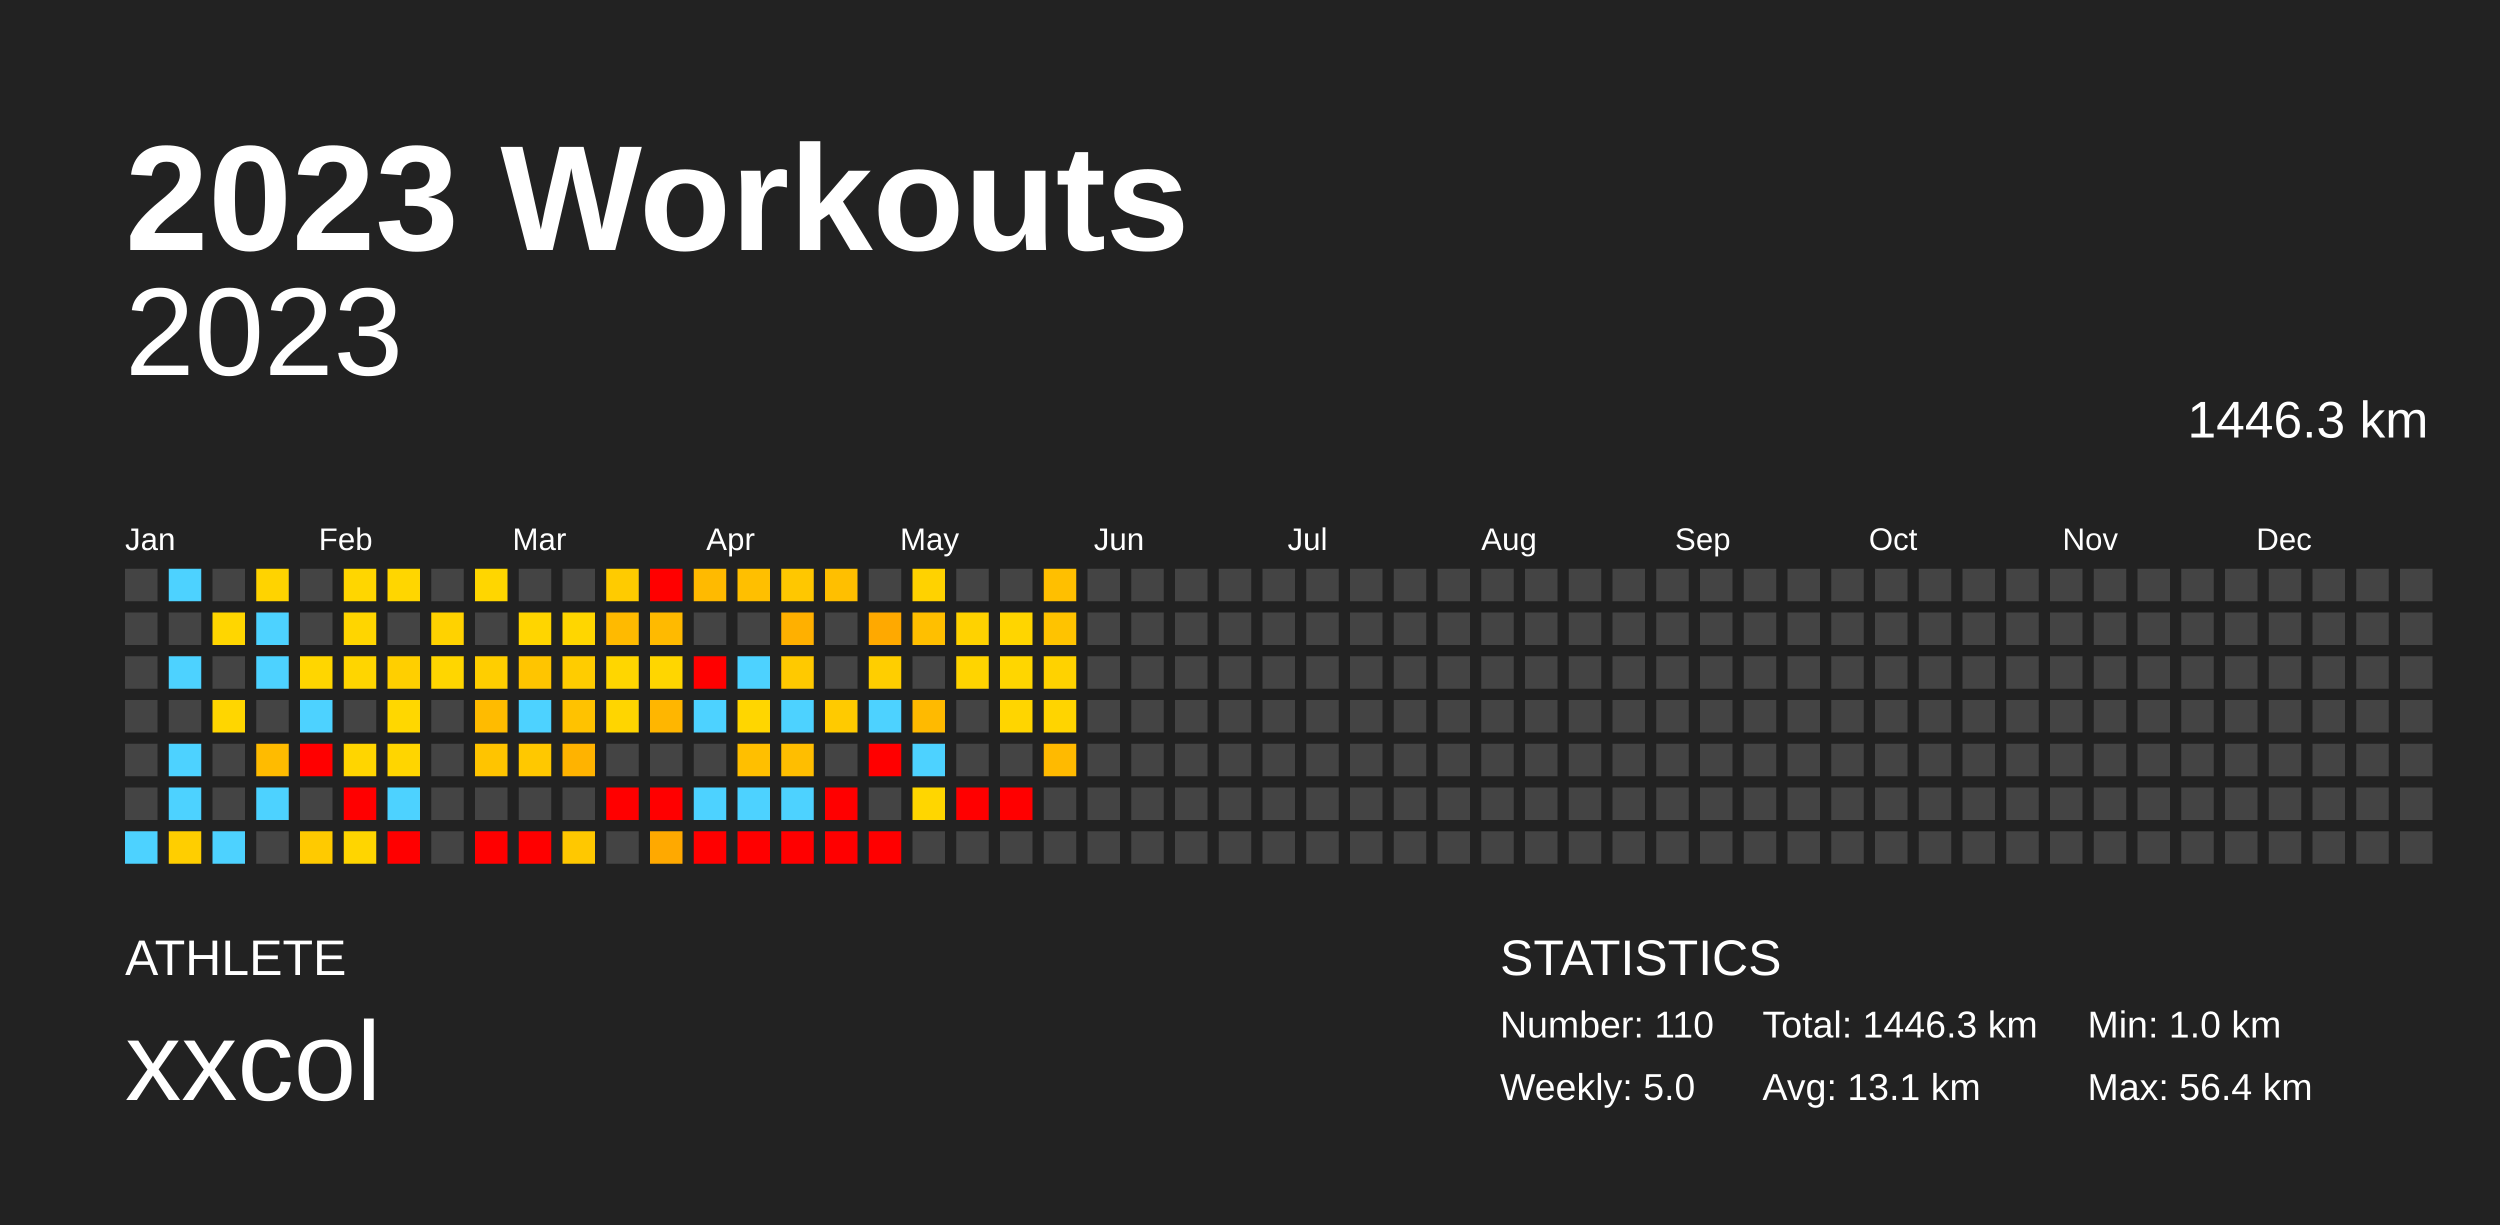
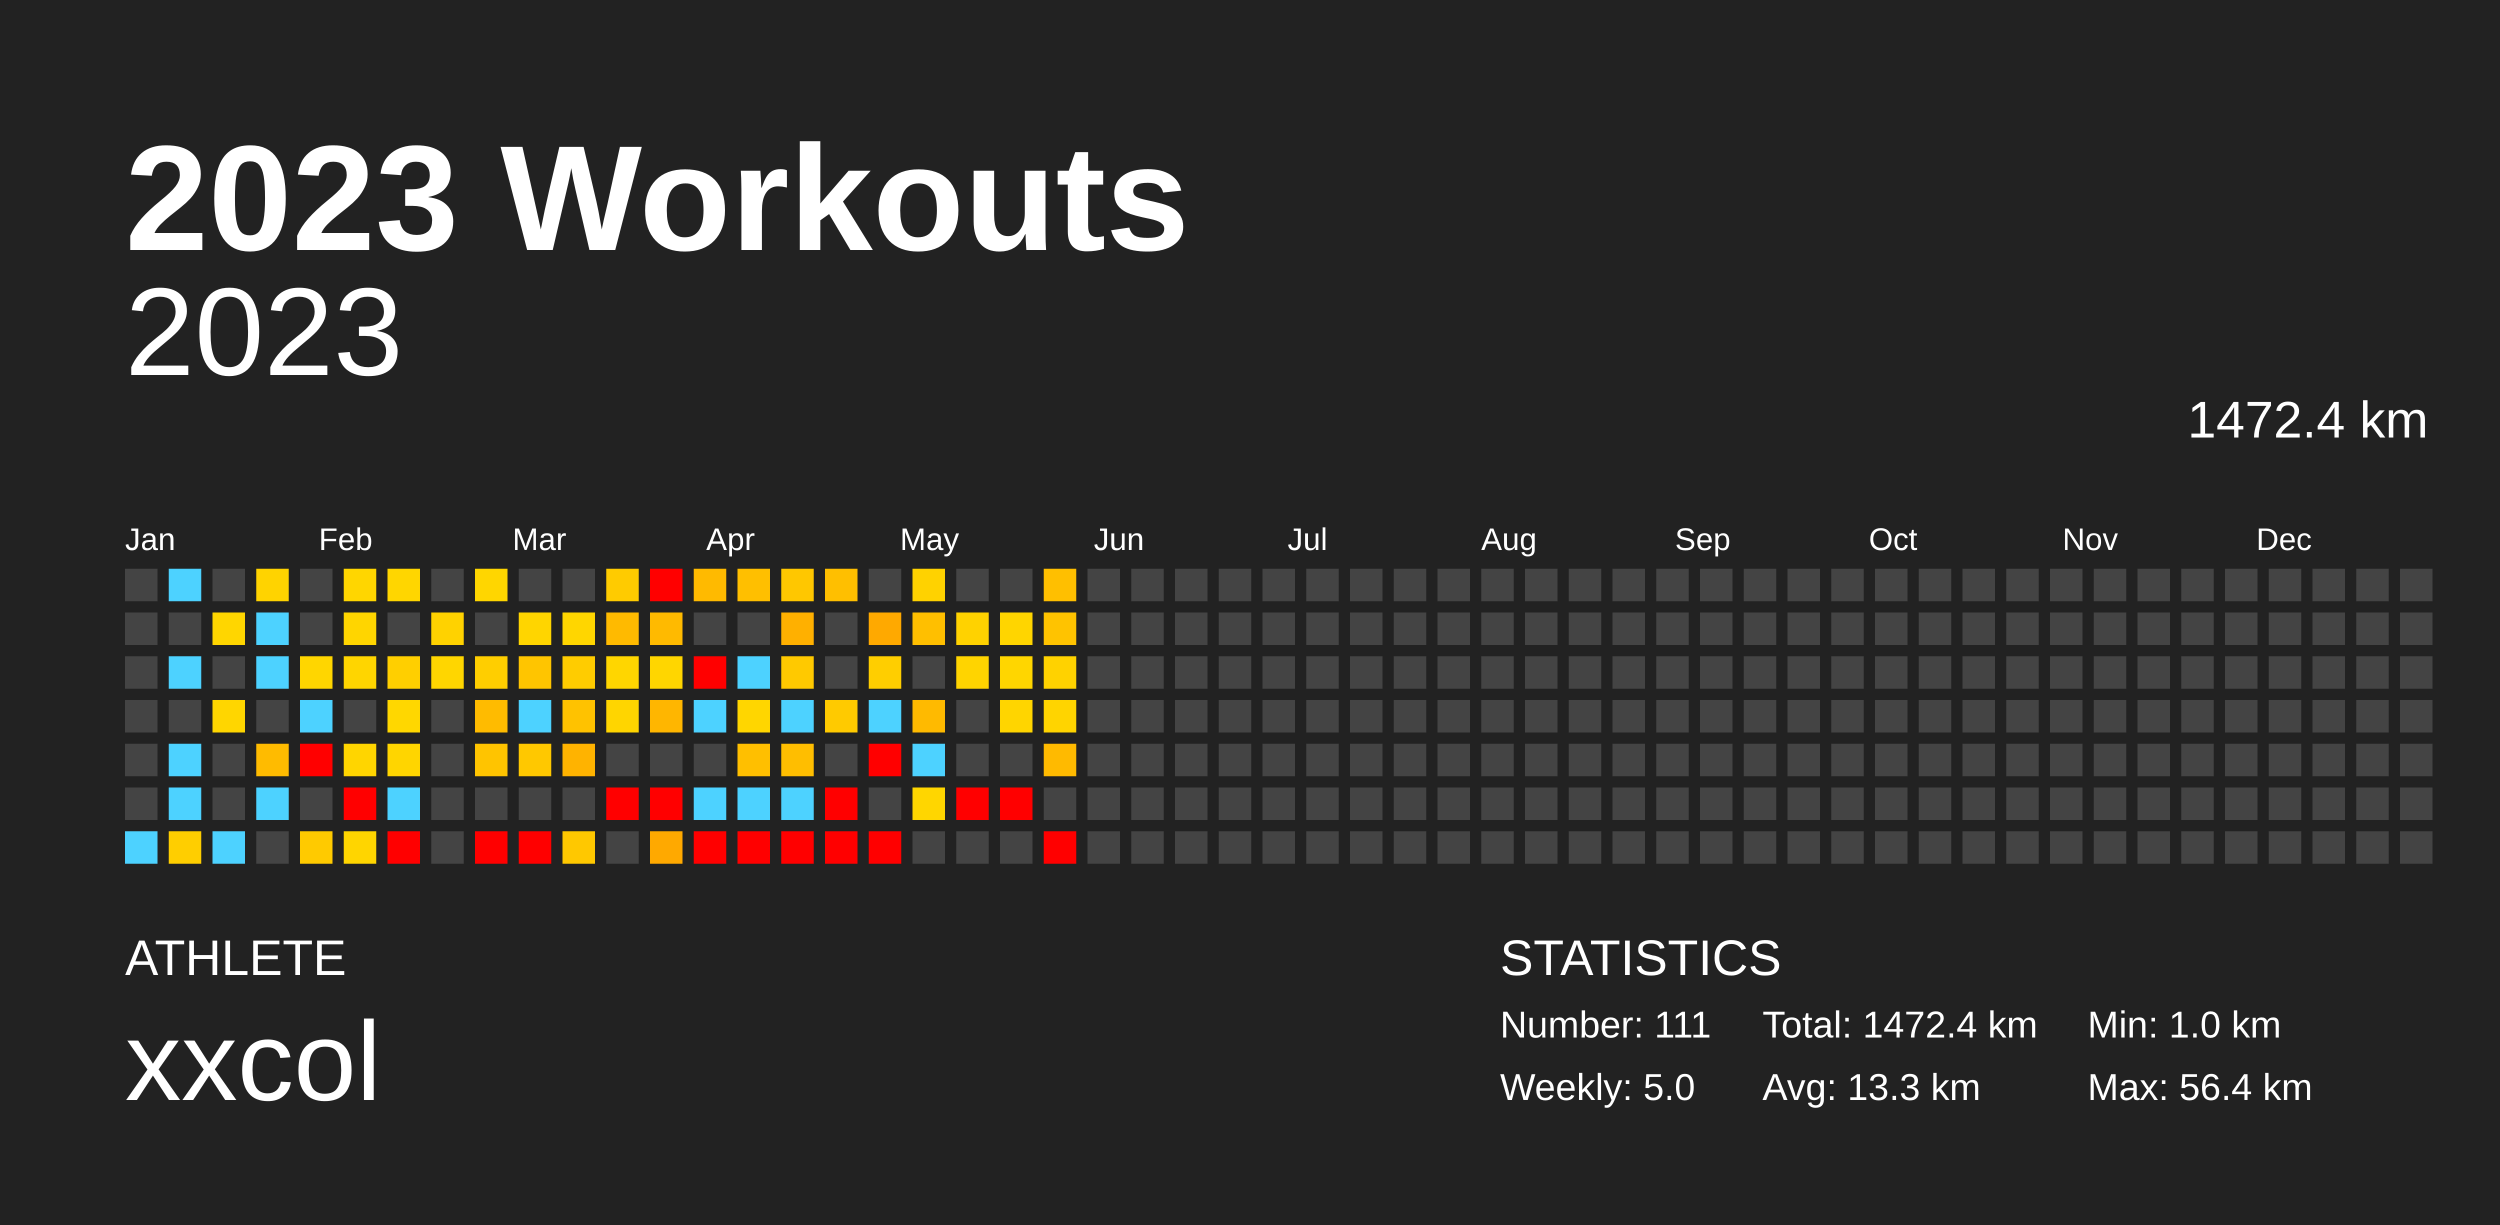
<svg xmlns="http://www.w3.org/2000/svg" baseProfile="full" height="98mm" version="1.1" viewBox="0,0,200,98" width="200mm">
  <defs />
  <rect fill="#222222" height="98" width="200" x="0" y="0" />
  <text fill="#FFFFFF" style="font-size:12px; font-family:Arial; font-weight:bold;" x="10" y="20">2023 Workouts</text>
  <text fill="#FFFFFF" style="font-size:4px; font-family:Arial" x="10" y="78">ATHLETE</text>
  <text fill="#FFFFFF" style="font-size:9px; font-family:Arial" x="10" y="88">xxcol</text>
  <text fill="#FFFFFF" style="font-size:4px; font-family:Arial" x="120" y="78">STATISTICS</text>
-   <text fill="#FFFFFF" style="font-size:3px; font-family:Arial" x="120" y="83">Number: 110</text>
+   <text fill="#FFFFFF" style="font-size:3px; font-family:Arial" x="120" y="83">Number: 111</text>
  <text fill="#FFFFFF" style="font-size:3px; font-family:Arial" x="120" y="88">Weekly: 5.0</text>
-   <text fill="#FFFFFF" style="font-size:3px; font-family:Arial" x="141" y="83">Total: 1446.3 km</text>
-   <text fill="#FFFFFF" style="font-size:3px; font-family:Arial" x="141" y="88">Avg: 13.1 km</text>
+   <text fill="#FFFFFF" style="font-size:3px; font-family:Arial" x="141" y="83">Total: 1472.4 km</text>
+   <text fill="#FFFFFF" style="font-size:3px; font-family:Arial" x="141" y="88">Avg: 13.3 km</text>
  <text fill="#FFFFFF" style="font-size:3px; font-family:Arial" x="167" y="83">Min: 1.0 km</text>
  <text fill="#FFFFFF" style="font-size:3px; font-family:Arial" x="167" y="88">Max: 56.4 km</text>
  <text alignment-baseline="hanging" fill="#FFFFFF" style="font-size:10.0px; font-family:Arial;" x="10" y="30">2023</text>
-   <text alignment-baseline="hanging" fill="#FFFFFF" style="font-size:4.125px; font-family:Arial;" x="175" y="35">1446.3 km</text>
+   <text alignment-baseline="hanging" fill="#FFFFFF" style="font-size:4.125px; font-family:Arial;" x="175" y="35">1472.4 km</text>
  <text fill="#FFFFFF" style="font-size:2.5px; font-family:Arial" x="10.0" y="44">Jan</text>
  <text fill="#FFFFFF" style="font-size:2.5px; font-family:Arial" x="25.5" y="44">Feb</text>
  <text fill="#FFFFFF" style="font-size:2.5px; font-family:Arial" x="41.0" y="44">Mar</text>
  <text fill="#FFFFFF" style="font-size:2.5px; font-family:Arial" x="56.5" y="44">Apr</text>
  <text fill="#FFFFFF" style="font-size:2.5px; font-family:Arial" x="72.0" y="44">May</text>
  <text fill="#FFFFFF" style="font-size:2.5px; font-family:Arial" x="87.5" y="44">Jun</text>
  <text fill="#FFFFFF" style="font-size:2.5px; font-family:Arial" x="103.0" y="44">Jul</text>
  <text fill="#FFFFFF" style="font-size:2.5px; font-family:Arial" x="118.5" y="44">Aug</text>
  <text fill="#FFFFFF" style="font-size:2.5px; font-family:Arial" x="134.0" y="44">Sep</text>
  <text fill="#FFFFFF" style="font-size:2.5px; font-family:Arial" x="149.5" y="44">Oct</text>
  <text fill="#FFFFFF" style="font-size:2.5px; font-family:Arial" x="165.0" y="44">Nov</text>
  <text fill="#FFFFFF" style="font-size:2.5px; font-family:Arial" x="180.5" y="44">Dec</text>
  <rect fill="#444444" height="2.6" width="2.6" x="10.0" y="45.5" />
  <rect fill="#444444" height="2.6" width="2.6" x="10.0" y="49.0" />
  <rect fill="#444444" height="2.6" width="2.6" x="10.0" y="52.5" />
  <rect fill="#444444" height="2.6" width="2.6" x="10.0" y="56.0" />
  <rect fill="#444444" height="2.6" width="2.6" x="10.0" y="59.5" />
  <rect fill="#444444" height="2.6" width="2.6" x="10.0" y="63.0" />
  <rect fill="#4dd2ff" height="2.6" width="2.6" x="10.0" y="66.5" />
  <rect fill="#4dd2ff" height="2.6" width="2.6" x="13.5" y="45.5" />
  <rect fill="#444444" height="2.6" width="2.6" x="13.5" y="49.0" />
  <rect fill="#4dd2ff" height="2.6" width="2.6" x="13.5" y="52.5" />
  <rect fill="#444444" height="2.6" width="2.6" x="13.5" y="56.0" />
  <rect fill="#4dd2ff" height="2.6" width="2.6" x="13.5" y="59.5" />
  <rect fill="#4dd2ff" height="2.6" width="2.6" x="13.5" y="63.0" />
  <rect fill="#ffce00" height="2.6" width="2.6" x="13.5" y="66.5" />
  <rect fill="#444444" height="2.6" width="2.6" x="17.0" y="45.5" />
  <rect fill="#ffd600" height="2.6" width="2.6" x="17.0" y="49.0" />
  <rect fill="#444444" height="2.6" width="2.6" x="17.0" y="52.5" />
  <rect fill="#ffd600" height="2.6" width="2.6" x="17.0" y="56.0" />
  <rect fill="#444444" height="2.6" width="2.6" x="17.0" y="59.5" />
  <rect fill="#444444" height="2.6" width="2.6" x="17.0" y="63.0" />
  <rect fill="#4dd2ff" height="2.6" width="2.6" x="17.0" y="66.5" />
  <rect fill="#ffd300" height="2.6" width="2.6" x="20.5" y="45.5" />
  <rect fill="#4dd2ff" height="2.6" width="2.6" x="20.5" y="49.0" />
  <rect fill="#4dd2ff" height="2.6" width="2.6" x="20.5" y="52.5" />
  <rect fill="#444444" height="2.6" width="2.6" x="20.5" y="56.0" />
  <rect fill="#ffbb00" height="2.6" width="2.6" x="20.5" y="59.5" />
  <rect fill="#4dd2ff" height="2.6" width="2.6" x="20.5" y="63.0" />
  <rect fill="#444444" height="2.6" width="2.6" x="20.5" y="66.5" />
  <rect fill="#444444" height="2.6" width="2.6" x="24.0" y="45.5" />
  <rect fill="#444444" height="2.6" width="2.6" x="24.0" y="49.0" />
  <rect fill="#ffd600" height="2.6" width="2.6" x="24.0" y="52.5" />
  <rect fill="#4dd2ff" height="2.6" width="2.6" x="24.0" y="56.0" />
  <rect fill="red" height="2.6" width="2.6" x="24.0" y="59.5" />
  <rect fill="#444444" height="2.6" width="2.6" x="24.0" y="63.0" />
  <rect fill="#ffca00" height="2.6" width="2.6" x="24.0" y="66.5" />
  <rect fill="#ffd600" height="2.6" width="2.6" x="27.5" y="45.5" />
  <rect fill="#ffd500" height="2.6" width="2.6" x="27.5" y="49.0" />
  <rect fill="#ffd500" height="2.6" width="2.6" x="27.5" y="52.5" />
  <rect fill="#444444" height="2.6" width="2.6" x="27.5" y="56.0" />
  <rect fill="#ffd500" height="2.6" width="2.6" x="27.5" y="59.5" />
  <rect fill="red" height="2.6" width="2.6" x="27.5" y="63.0" />
  <rect fill="#ffd500" height="2.6" width="2.6" x="27.5" y="66.5" />
  <rect fill="#ffd600" height="2.6" width="2.6" x="31.0" y="45.5" />
  <rect fill="#444444" height="2.6" width="2.6" x="31.0" y="49.0" />
  <rect fill="#ffcf00" height="2.6" width="2.6" x="31.0" y="52.5" />
  <rect fill="#ffd700" height="2.6" width="2.6" x="31.0" y="56.0" />
  <rect fill="#ffd500" height="2.6" width="2.6" x="31.0" y="59.5" />
  <rect fill="#4dd2ff" height="2.6" width="2.6" x="31.0" y="63.0" />
  <rect fill="red" height="2.6" width="2.6" x="31.0" y="66.5" />
  <rect fill="#444444" height="2.6" width="2.6" x="34.5" y="45.5" />
  <rect fill="#ffd200" height="2.6" width="2.6" x="34.5" y="49.0" />
  <rect fill="#ffd600" height="2.6" width="2.6" x="34.5" y="52.5" />
  <rect fill="#444444" height="2.6" width="2.6" x="34.5" y="56.0" />
  <rect fill="#444444" height="2.6" width="2.6" x="34.5" y="59.5" />
  <rect fill="#444444" height="2.6" width="2.6" x="34.5" y="63.0" />
  <rect fill="#444444" height="2.6" width="2.6" x="34.5" y="66.5" />
  <rect fill="#ffd600" height="2.6" width="2.6" x="38.0" y="45.5" />
  <rect fill="#444444" height="2.6" width="2.6" x="38.0" y="49.0" />
  <rect fill="#ffce00" height="2.6" width="2.6" x="38.0" y="52.5" />
  <rect fill="#ffbb00" height="2.6" width="2.6" x="38.0" y="56.0" />
  <rect fill="#ffc400" height="2.6" width="2.6" x="38.0" y="59.5" />
  <rect fill="#444444" height="2.6" width="2.6" x="38.0" y="63.0" />
  <rect fill="red" height="2.6" width="2.6" x="38.0" y="66.5" />
  <rect fill="#444444" height="2.6" width="2.6" x="41.5" y="45.5" />
  <rect fill="#ffd500" height="2.6" width="2.6" x="41.5" y="49.0" />
  <rect fill="#ffc500" height="2.6" width="2.6" x="41.5" y="52.5" />
  <rect fill="#4dd2ff" height="2.6" width="2.6" x="41.5" y="56.0" />
  <rect fill="#ffc800" height="2.6" width="2.6" x="41.5" y="59.5" />
  <rect fill="#444444" height="2.6" width="2.6" x="41.5" y="63.0" />
  <rect fill="red" height="2.6" width="2.6" x="41.5" y="66.5" />
  <rect fill="#444444" height="2.6" width="2.6" x="45.0" y="45.5" />
  <rect fill="#ffd600" height="2.6" width="2.6" x="45.0" y="49.0" />
  <rect fill="#ffcc00" height="2.6" width="2.6" x="45.0" y="52.5" />
  <rect fill="#ffc200" height="2.6" width="2.6" x="45.0" y="56.0" />
  <rect fill="#ffb300" height="2.6" width="2.6" x="45.0" y="59.5" />
  <rect fill="#444444" height="2.6" width="2.6" x="45.0" y="63.0" />
  <rect fill="#ffc800" height="2.6" width="2.6" x="45.0" y="66.5" />
  <rect fill="#ffcb00" height="2.6" width="2.6" x="48.5" y="45.5" />
  <rect fill="#ffba00" height="2.6" width="2.6" x="48.5" y="49.0" />
  <rect fill="#ffd600" height="2.6" width="2.6" x="48.5" y="52.5" />
  <rect fill="#ffd500" height="2.6" width="2.6" x="48.5" y="56.0" />
  <rect fill="#444444" height="2.6" width="2.6" x="48.5" y="59.5" />
  <rect fill="red" height="2.6" width="2.6" x="48.5" y="63.0" />
  <rect fill="#444444" height="2.6" width="2.6" x="48.5" y="66.5" />
  <rect fill="red" height="2.6" width="2.6" x="52.0" y="45.5" />
  <rect fill="#ffba00" height="2.6" width="2.6" x="52.0" y="49.0" />
  <rect fill="#ffd600" height="2.6" width="2.6" x="52.0" y="52.5" />
  <rect fill="#ffb600" height="2.6" width="2.6" x="52.0" y="56.0" />
  <rect fill="#444444" height="2.6" width="2.6" x="52.0" y="59.5" />
  <rect fill="red" height="2.6" width="2.6" x="52.0" y="63.0" />
  <rect fill="#ffa900" height="2.6" width="2.6" x="52.0" y="66.5" />
  <rect fill="#ffba00" height="2.6" width="2.6" x="55.5" y="45.5" />
  <rect fill="#444444" height="2.6" width="2.6" x="55.5" y="49.0" />
  <rect fill="red" height="2.6" width="2.6" x="55.5" y="52.5" />
  <rect fill="#4dd2ff" height="2.6" width="2.6" x="55.5" y="56.0" />
  <rect fill="#444444" height="2.6" width="2.6" x="55.5" y="59.5" />
  <rect fill="#4dd2ff" height="2.6" width="2.6" x="55.5" y="63.0" />
  <rect fill="red" height="2.6" width="2.6" x="55.5" y="66.5" />
  <rect fill="#ffbf00" height="2.6" width="2.6" x="59.0" y="45.5" />
  <rect fill="#444444" height="2.6" width="2.6" x="59.0" y="49.0" />
  <rect fill="#4dd2ff" height="2.6" width="2.6" x="59.0" y="52.5" />
  <rect fill="#ffd600" height="2.6" width="2.6" x="59.0" y="56.0" />
  <rect fill="#ffbf00" height="2.6" width="2.6" x="59.0" y="59.5" />
  <rect fill="#4dd2ff" height="2.6" width="2.6" x="59.0" y="63.0" />
  <rect fill="red" height="2.6" width="2.6" x="59.0" y="66.5" />
  <rect fill="#ffc700" height="2.6" width="2.6" x="62.5" y="45.5" />
  <rect fill="#ffb000" height="2.6" width="2.6" x="62.5" y="49.0" />
  <rect fill="#ffc900" height="2.6" width="2.6" x="62.5" y="52.5" />
  <rect fill="#4dd2ff" height="2.6" width="2.6" x="62.5" y="56.0" />
  <rect fill="#ffbe00" height="2.6" width="2.6" x="62.5" y="59.5" />
  <rect fill="#4dd2ff" height="2.6" width="2.6" x="62.5" y="63.0" />
  <rect fill="red" height="2.6" width="2.6" x="62.5" y="66.5" />
  <rect fill="#ffbf00" height="2.6" width="2.6" x="66.0" y="45.5" />
  <rect fill="#444444" height="2.6" width="2.6" x="66.0" y="49.0" />
  <rect fill="#444444" height="2.6" width="2.6" x="66.0" y="52.5" />
  <rect fill="#ffca00" height="2.6" width="2.6" x="66.0" y="56.0" />
  <rect fill="#444444" height="2.6" width="2.6" x="66.0" y="59.5" />
  <rect fill="red" height="2.6" width="2.6" x="66.0" y="63.0" />
  <rect fill="red" height="2.6" width="2.6" x="66.0" y="66.5" />
  <rect fill="#444444" height="2.6" width="2.6" x="69.5" y="45.5" />
  <rect fill="#ffa900" height="2.6" width="2.6" x="69.5" y="49.0" />
  <rect fill="#ffce00" height="2.6" width="2.6" x="69.5" y="52.5" />
  <rect fill="#4dd2ff" height="2.6" width="2.6" x="69.5" y="56.0" />
  <rect fill="red" height="2.6" width="2.6" x="69.5" y="59.5" />
  <rect fill="#444444" height="2.6" width="2.6" x="69.5" y="63.0" />
  <rect fill="red" height="2.6" width="2.6" x="69.5" y="66.5" />
  <rect fill="#ffd200" height="2.6" width="2.6" x="73.0" y="45.5" />
  <rect fill="#ffbf00" height="2.6" width="2.6" x="73.0" y="49.0" />
  <rect fill="#444444" height="2.6" width="2.6" x="73.0" y="52.5" />
  <rect fill="#ffba00" height="2.6" width="2.6" x="73.0" y="56.0" />
  <rect fill="#4dd2ff" height="2.6" width="2.6" x="73.0" y="59.5" />
  <rect fill="#ffd600" height="2.6" width="2.6" x="73.0" y="63.0" />
  <rect fill="#444444" height="2.6" width="2.6" x="73.0" y="66.5" />
  <rect fill="#444444" height="2.6" width="2.6" x="76.5" y="45.5" />
  <rect fill="#ffd200" height="2.6" width="2.6" x="76.5" y="49.0" />
  <rect fill="#ffd400" height="2.6" width="2.6" x="76.5" y="52.5" />
  <rect fill="#444444" height="2.6" width="2.6" x="76.5" y="56.0" />
  <rect fill="#444444" height="2.6" width="2.6" x="76.5" y="59.5" />
  <rect fill="red" height="2.6" width="2.6" x="76.5" y="63.0" />
  <rect fill="#444444" height="2.6" width="2.6" x="76.5" y="66.5" />
  <rect fill="#444444" height="2.6" width="2.6" x="80.0" y="45.5" />
  <rect fill="#ffd500" height="2.6" width="2.6" x="80.0" y="49.0" />
  <rect fill="#ffd600" height="2.6" width="2.6" x="80.0" y="52.5" />
  <rect fill="#ffd500" height="2.6" width="2.6" x="80.0" y="56.0" />
  <rect fill="#444444" height="2.6" width="2.6" x="80.0" y="59.5" />
  <rect fill="red" height="2.6" width="2.6" x="80.0" y="63.0" />
  <rect fill="#444444" height="2.6" width="2.6" x="80.0" y="66.5" />
  <rect fill="#ffbf00" height="2.6" width="2.6" x="83.5" y="45.5" />
  <rect fill="#ffc300" height="2.6" width="2.6" x="83.5" y="49.0" />
  <rect fill="#ffd200" height="2.6" width="2.6" x="83.5" y="52.5" />
  <rect fill="#ffd400" height="2.6" width="2.6" x="83.5" y="56.0" />
  <rect fill="#ffba00" height="2.6" width="2.6" x="83.5" y="59.5" />
  <rect fill="#444444" height="2.6" width="2.6" x="83.5" y="63.0" />
-   <rect fill="#444444" height="2.6" width="2.6" x="83.5" y="66.5" />
+   <rect fill="red" height="2.6" width="2.6" x="83.5" y="66.5" />
  <rect fill="#444444" height="2.6" width="2.6" x="87.0" y="45.5" />
  <rect fill="#444444" height="2.6" width="2.6" x="87.0" y="49.0" />
  <rect fill="#444444" height="2.6" width="2.6" x="87.0" y="52.5" />
  <rect fill="#444444" height="2.6" width="2.6" x="87.0" y="56.0" />
  <rect fill="#444444" height="2.6" width="2.6" x="87.0" y="59.5" />
  <rect fill="#444444" height="2.6" width="2.6" x="87.0" y="63.0" />
  <rect fill="#444444" height="2.6" width="2.6" x="87.0" y="66.5" />
  <rect fill="#444444" height="2.6" width="2.6" x="90.5" y="45.5" />
  <rect fill="#444444" height="2.6" width="2.6" x="90.5" y="49.0" />
  <rect fill="#444444" height="2.6" width="2.6" x="90.5" y="52.5" />
  <rect fill="#444444" height="2.6" width="2.6" x="90.5" y="56.0" />
  <rect fill="#444444" height="2.6" width="2.6" x="90.5" y="59.5" />
  <rect fill="#444444" height="2.6" width="2.6" x="90.5" y="63.0" />
  <rect fill="#444444" height="2.6" width="2.6" x="90.5" y="66.5" />
  <rect fill="#444444" height="2.6" width="2.6" x="94.0" y="45.5" />
  <rect fill="#444444" height="2.6" width="2.6" x="94.0" y="49.0" />
  <rect fill="#444444" height="2.6" width="2.6" x="94.0" y="52.5" />
  <rect fill="#444444" height="2.6" width="2.6" x="94.0" y="56.0" />
  <rect fill="#444444" height="2.6" width="2.6" x="94.0" y="59.5" />
  <rect fill="#444444" height="2.6" width="2.6" x="94.0" y="63.0" />
  <rect fill="#444444" height="2.6" width="2.6" x="94.0" y="66.5" />
  <rect fill="#444444" height="2.6" width="2.6" x="97.5" y="45.5" />
  <rect fill="#444444" height="2.6" width="2.6" x="97.5" y="49.0" />
  <rect fill="#444444" height="2.6" width="2.6" x="97.5" y="52.5" />
  <rect fill="#444444" height="2.6" width="2.6" x="97.5" y="56.0" />
  <rect fill="#444444" height="2.6" width="2.6" x="97.5" y="59.5" />
  <rect fill="#444444" height="2.6" width="2.6" x="97.5" y="63.0" />
  <rect fill="#444444" height="2.6" width="2.6" x="97.5" y="66.5" />
  <rect fill="#444444" height="2.6" width="2.6" x="101.0" y="45.5" />
  <rect fill="#444444" height="2.6" width="2.6" x="101.0" y="49.0" />
  <rect fill="#444444" height="2.6" width="2.6" x="101.0" y="52.5" />
  <rect fill="#444444" height="2.6" width="2.6" x="101.0" y="56.0" />
  <rect fill="#444444" height="2.6" width="2.6" x="101.0" y="59.5" />
  <rect fill="#444444" height="2.6" width="2.6" x="101.0" y="63.0" />
  <rect fill="#444444" height="2.6" width="2.6" x="101.0" y="66.5" />
  <rect fill="#444444" height="2.6" width="2.6" x="104.5" y="45.5" />
  <rect fill="#444444" height="2.6" width="2.6" x="104.5" y="49.0" />
  <rect fill="#444444" height="2.6" width="2.6" x="104.5" y="52.5" />
  <rect fill="#444444" height="2.6" width="2.6" x="104.5" y="56.0" />
  <rect fill="#444444" height="2.6" width="2.6" x="104.5" y="59.5" />
  <rect fill="#444444" height="2.6" width="2.6" x="104.5" y="63.0" />
  <rect fill="#444444" height="2.6" width="2.6" x="104.5" y="66.5" />
  <rect fill="#444444" height="2.6" width="2.6" x="108.0" y="45.5" />
  <rect fill="#444444" height="2.6" width="2.6" x="108.0" y="49.0" />
  <rect fill="#444444" height="2.6" width="2.6" x="108.0" y="52.5" />
  <rect fill="#444444" height="2.6" width="2.6" x="108.0" y="56.0" />
  <rect fill="#444444" height="2.6" width="2.6" x="108.0" y="59.5" />
  <rect fill="#444444" height="2.6" width="2.6" x="108.0" y="63.0" />
  <rect fill="#444444" height="2.6" width="2.6" x="108.0" y="66.5" />
  <rect fill="#444444" height="2.6" width="2.6" x="111.5" y="45.5" />
  <rect fill="#444444" height="2.6" width="2.6" x="111.5" y="49.0" />
  <rect fill="#444444" height="2.6" width="2.6" x="111.5" y="52.5" />
  <rect fill="#444444" height="2.6" width="2.6" x="111.5" y="56.0" />
  <rect fill="#444444" height="2.6" width="2.6" x="111.5" y="59.5" />
  <rect fill="#444444" height="2.6" width="2.6" x="111.5" y="63.0" />
  <rect fill="#444444" height="2.6" width="2.6" x="111.5" y="66.5" />
  <rect fill="#444444" height="2.6" width="2.6" x="115.0" y="45.5" />
  <rect fill="#444444" height="2.6" width="2.6" x="115.0" y="49.0" />
  <rect fill="#444444" height="2.6" width="2.6" x="115.0" y="52.5" />
  <rect fill="#444444" height="2.6" width="2.6" x="115.0" y="56.0" />
  <rect fill="#444444" height="2.6" width="2.6" x="115.0" y="59.5" />
  <rect fill="#444444" height="2.6" width="2.6" x="115.0" y="63.0" />
  <rect fill="#444444" height="2.6" width="2.6" x="115.0" y="66.5" />
  <rect fill="#444444" height="2.6" width="2.6" x="118.5" y="45.5" />
  <rect fill="#444444" height="2.6" width="2.6" x="118.5" y="49.0" />
  <rect fill="#444444" height="2.6" width="2.6" x="118.5" y="52.5" />
  <rect fill="#444444" height="2.6" width="2.6" x="118.5" y="56.0" />
  <rect fill="#444444" height="2.6" width="2.6" x="118.5" y="59.5" />
  <rect fill="#444444" height="2.6" width="2.6" x="118.5" y="63.0" />
  <rect fill="#444444" height="2.6" width="2.6" x="118.5" y="66.5" />
  <rect fill="#444444" height="2.6" width="2.6" x="122.0" y="45.5" />
  <rect fill="#444444" height="2.6" width="2.6" x="122.0" y="49.0" />
  <rect fill="#444444" height="2.6" width="2.6" x="122.0" y="52.5" />
  <rect fill="#444444" height="2.6" width="2.6" x="122.0" y="56.0" />
  <rect fill="#444444" height="2.6" width="2.6" x="122.0" y="59.5" />
  <rect fill="#444444" height="2.6" width="2.6" x="122.0" y="63.0" />
  <rect fill="#444444" height="2.6" width="2.6" x="122.0" y="66.5" />
  <rect fill="#444444" height="2.6" width="2.6" x="125.5" y="45.5" />
  <rect fill="#444444" height="2.6" width="2.6" x="125.5" y="49.0" />
  <rect fill="#444444" height="2.6" width="2.6" x="125.5" y="52.5" />
  <rect fill="#444444" height="2.6" width="2.6" x="125.5" y="56.0" />
  <rect fill="#444444" height="2.6" width="2.6" x="125.5" y="59.5" />
  <rect fill="#444444" height="2.6" width="2.6" x="125.5" y="63.0" />
  <rect fill="#444444" height="2.6" width="2.6" x="125.5" y="66.5" />
  <rect fill="#444444" height="2.6" width="2.6" x="129.0" y="45.5" />
  <rect fill="#444444" height="2.6" width="2.6" x="129.0" y="49.0" />
  <rect fill="#444444" height="2.6" width="2.6" x="129.0" y="52.5" />
  <rect fill="#444444" height="2.6" width="2.6" x="129.0" y="56.0" />
  <rect fill="#444444" height="2.6" width="2.6" x="129.0" y="59.5" />
  <rect fill="#444444" height="2.6" width="2.6" x="129.0" y="63.0" />
  <rect fill="#444444" height="2.6" width="2.6" x="129.0" y="66.5" />
  <rect fill="#444444" height="2.6" width="2.6" x="132.5" y="45.5" />
  <rect fill="#444444" height="2.6" width="2.6" x="132.5" y="49.0" />
  <rect fill="#444444" height="2.6" width="2.6" x="132.5" y="52.5" />
  <rect fill="#444444" height="2.6" width="2.6" x="132.5" y="56.0" />
  <rect fill="#444444" height="2.6" width="2.6" x="132.5" y="59.5" />
  <rect fill="#444444" height="2.6" width="2.6" x="132.5" y="63.0" />
  <rect fill="#444444" height="2.6" width="2.6" x="132.5" y="66.5" />
  <rect fill="#444444" height="2.6" width="2.6" x="136.0" y="45.5" />
  <rect fill="#444444" height="2.6" width="2.6" x="136.0" y="49.0" />
  <rect fill="#444444" height="2.6" width="2.6" x="136.0" y="52.5" />
  <rect fill="#444444" height="2.6" width="2.6" x="136.0" y="56.0" />
  <rect fill="#444444" height="2.6" width="2.6" x="136.0" y="59.5" />
  <rect fill="#444444" height="2.6" width="2.6" x="136.0" y="63.0" />
  <rect fill="#444444" height="2.6" width="2.6" x="136.0" y="66.5" />
  <rect fill="#444444" height="2.6" width="2.6" x="139.5" y="45.5" />
  <rect fill="#444444" height="2.6" width="2.6" x="139.5" y="49.0" />
  <rect fill="#444444" height="2.6" width="2.6" x="139.5" y="52.5" />
  <rect fill="#444444" height="2.6" width="2.6" x="139.5" y="56.0" />
  <rect fill="#444444" height="2.6" width="2.6" x="139.5" y="59.5" />
  <rect fill="#444444" height="2.6" width="2.6" x="139.5" y="63.0" />
  <rect fill="#444444" height="2.6" width="2.6" x="139.5" y="66.5" />
  <rect fill="#444444" height="2.6" width="2.6" x="143.0" y="45.5" />
  <rect fill="#444444" height="2.6" width="2.6" x="143.0" y="49.0" />
  <rect fill="#444444" height="2.6" width="2.6" x="143.0" y="52.5" />
  <rect fill="#444444" height="2.6" width="2.6" x="143.0" y="56.0" />
  <rect fill="#444444" height="2.6" width="2.6" x="143.0" y="59.5" />
  <rect fill="#444444" height="2.6" width="2.6" x="143.0" y="63.0" />
  <rect fill="#444444" height="2.6" width="2.6" x="143.0" y="66.5" />
  <rect fill="#444444" height="2.6" width="2.6" x="146.5" y="45.5" />
  <rect fill="#444444" height="2.6" width="2.6" x="146.5" y="49.0" />
  <rect fill="#444444" height="2.6" width="2.6" x="146.5" y="52.5" />
  <rect fill="#444444" height="2.6" width="2.6" x="146.5" y="56.0" />
  <rect fill="#444444" height="2.6" width="2.6" x="146.5" y="59.5" />
  <rect fill="#444444" height="2.6" width="2.6" x="146.5" y="63.0" />
  <rect fill="#444444" height="2.6" width="2.6" x="146.5" y="66.5" />
  <rect fill="#444444" height="2.6" width="2.6" x="150.0" y="45.5" />
  <rect fill="#444444" height="2.6" width="2.6" x="150.0" y="49.0" />
  <rect fill="#444444" height="2.6" width="2.6" x="150.0" y="52.5" />
  <rect fill="#444444" height="2.6" width="2.6" x="150.0" y="56.0" />
  <rect fill="#444444" height="2.6" width="2.6" x="150.0" y="59.5" />
  <rect fill="#444444" height="2.6" width="2.6" x="150.0" y="63.0" />
  <rect fill="#444444" height="2.6" width="2.6" x="150.0" y="66.5" />
  <rect fill="#444444" height="2.6" width="2.6" x="153.5" y="45.5" />
  <rect fill="#444444" height="2.6" width="2.6" x="153.5" y="49.0" />
  <rect fill="#444444" height="2.6" width="2.6" x="153.5" y="52.5" />
  <rect fill="#444444" height="2.6" width="2.6" x="153.5" y="56.0" />
  <rect fill="#444444" height="2.6" width="2.6" x="153.5" y="59.5" />
  <rect fill="#444444" height="2.6" width="2.6" x="153.5" y="63.0" />
  <rect fill="#444444" height="2.6" width="2.6" x="153.5" y="66.5" />
  <rect fill="#444444" height="2.6" width="2.6" x="157.0" y="45.5" />
  <rect fill="#444444" height="2.6" width="2.6" x="157.0" y="49.0" />
  <rect fill="#444444" height="2.6" width="2.6" x="157.0" y="52.5" />
  <rect fill="#444444" height="2.6" width="2.6" x="157.0" y="56.0" />
  <rect fill="#444444" height="2.6" width="2.6" x="157.0" y="59.5" />
  <rect fill="#444444" height="2.6" width="2.6" x="157.0" y="63.0" />
  <rect fill="#444444" height="2.6" width="2.6" x="157.0" y="66.5" />
  <rect fill="#444444" height="2.6" width="2.6" x="160.5" y="45.5" />
  <rect fill="#444444" height="2.6" width="2.6" x="160.5" y="49.0" />
  <rect fill="#444444" height="2.6" width="2.6" x="160.5" y="52.5" />
  <rect fill="#444444" height="2.6" width="2.6" x="160.5" y="56.0" />
  <rect fill="#444444" height="2.6" width="2.6" x="160.5" y="59.5" />
  <rect fill="#444444" height="2.6" width="2.6" x="160.5" y="63.0" />
  <rect fill="#444444" height="2.6" width="2.6" x="160.5" y="66.5" />
  <rect fill="#444444" height="2.6" width="2.6" x="164.0" y="45.5" />
  <rect fill="#444444" height="2.6" width="2.6" x="164.0" y="49.0" />
  <rect fill="#444444" height="2.6" width="2.6" x="164.0" y="52.5" />
  <rect fill="#444444" height="2.6" width="2.6" x="164.0" y="56.0" />
  <rect fill="#444444" height="2.6" width="2.6" x="164.0" y="59.5" />
  <rect fill="#444444" height="2.6" width="2.6" x="164.0" y="63.0" />
  <rect fill="#444444" height="2.6" width="2.6" x="164.0" y="66.5" />
  <rect fill="#444444" height="2.6" width="2.6" x="167.5" y="45.5" />
  <rect fill="#444444" height="2.6" width="2.6" x="167.5" y="49.0" />
  <rect fill="#444444" height="2.6" width="2.6" x="167.5" y="52.5" />
  <rect fill="#444444" height="2.6" width="2.6" x="167.5" y="56.0" />
  <rect fill="#444444" height="2.6" width="2.6" x="167.5" y="59.5" />
  <rect fill="#444444" height="2.6" width="2.6" x="167.5" y="63.0" />
  <rect fill="#444444" height="2.6" width="2.6" x="167.5" y="66.5" />
  <rect fill="#444444" height="2.6" width="2.6" x="171.0" y="45.5" />
  <rect fill="#444444" height="2.6" width="2.6" x="171.0" y="49.0" />
  <rect fill="#444444" height="2.6" width="2.6" x="171.0" y="52.5" />
  <rect fill="#444444" height="2.6" width="2.6" x="171.0" y="56.0" />
  <rect fill="#444444" height="2.6" width="2.6" x="171.0" y="59.5" />
  <rect fill="#444444" height="2.6" width="2.6" x="171.0" y="63.0" />
  <rect fill="#444444" height="2.6" width="2.6" x="171.0" y="66.5" />
  <rect fill="#444444" height="2.6" width="2.6" x="174.5" y="45.5" />
  <rect fill="#444444" height="2.6" width="2.6" x="174.5" y="49.0" />
  <rect fill="#444444" height="2.6" width="2.6" x="174.5" y="52.5" />
  <rect fill="#444444" height="2.6" width="2.6" x="174.5" y="56.0" />
  <rect fill="#444444" height="2.6" width="2.6" x="174.5" y="59.5" />
  <rect fill="#444444" height="2.6" width="2.6" x="174.5" y="63.0" />
  <rect fill="#444444" height="2.6" width="2.6" x="174.5" y="66.5" />
  <rect fill="#444444" height="2.6" width="2.6" x="178.0" y="45.5" />
  <rect fill="#444444" height="2.6" width="2.6" x="178.0" y="49.0" />
  <rect fill="#444444" height="2.6" width="2.6" x="178.0" y="52.5" />
  <rect fill="#444444" height="2.6" width="2.6" x="178.0" y="56.0" />
  <rect fill="#444444" height="2.6" width="2.6" x="178.0" y="59.5" />
  <rect fill="#444444" height="2.6" width="2.6" x="178.0" y="63.0" />
  <rect fill="#444444" height="2.6" width="2.6" x="178.0" y="66.5" />
  <rect fill="#444444" height="2.6" width="2.6" x="181.5" y="45.5" />
  <rect fill="#444444" height="2.6" width="2.6" x="181.5" y="49.0" />
  <rect fill="#444444" height="2.6" width="2.6" x="181.5" y="52.5" />
  <rect fill="#444444" height="2.6" width="2.6" x="181.5" y="56.0" />
  <rect fill="#444444" height="2.6" width="2.6" x="181.5" y="59.5" />
  <rect fill="#444444" height="2.6" width="2.6" x="181.5" y="63.0" />
  <rect fill="#444444" height="2.6" width="2.6" x="181.5" y="66.5" />
  <rect fill="#444444" height="2.6" width="2.6" x="185.0" y="45.5" />
  <rect fill="#444444" height="2.6" width="2.6" x="185.0" y="49.0" />
  <rect fill="#444444" height="2.6" width="2.6" x="185.0" y="52.5" />
  <rect fill="#444444" height="2.6" width="2.6" x="185.0" y="56.0" />
  <rect fill="#444444" height="2.6" width="2.6" x="185.0" y="59.5" />
  <rect fill="#444444" height="2.6" width="2.6" x="185.0" y="63.0" />
  <rect fill="#444444" height="2.6" width="2.6" x="185.0" y="66.5" />
  <rect fill="#444444" height="2.6" width="2.6" x="188.5" y="45.5" />
  <rect fill="#444444" height="2.6" width="2.6" x="188.5" y="49.0" />
  <rect fill="#444444" height="2.6" width="2.6" x="188.5" y="52.5" />
  <rect fill="#444444" height="2.6" width="2.6" x="188.5" y="56.0" />
  <rect fill="#444444" height="2.6" width="2.6" x="188.5" y="59.5" />
  <rect fill="#444444" height="2.6" width="2.6" x="188.5" y="63.0" />
  <rect fill="#444444" height="2.6" width="2.6" x="188.5" y="66.5" />
  <rect fill="#444444" height="2.6" width="2.6" x="192.0" y="45.5" />
  <rect fill="#444444" height="2.6" width="2.6" x="192.0" y="49.0" />
  <rect fill="#444444" height="2.6" width="2.6" x="192.0" y="52.5" />
  <rect fill="#444444" height="2.6" width="2.6" x="192.0" y="56.0" />
  <rect fill="#444444" height="2.6" width="2.6" x="192.0" y="59.5" />
  <rect fill="#444444" height="2.6" width="2.6" x="192.0" y="63.0" />
  <rect fill="#444444" height="2.6" width="2.6" x="192.0" y="66.5" />
</svg>
